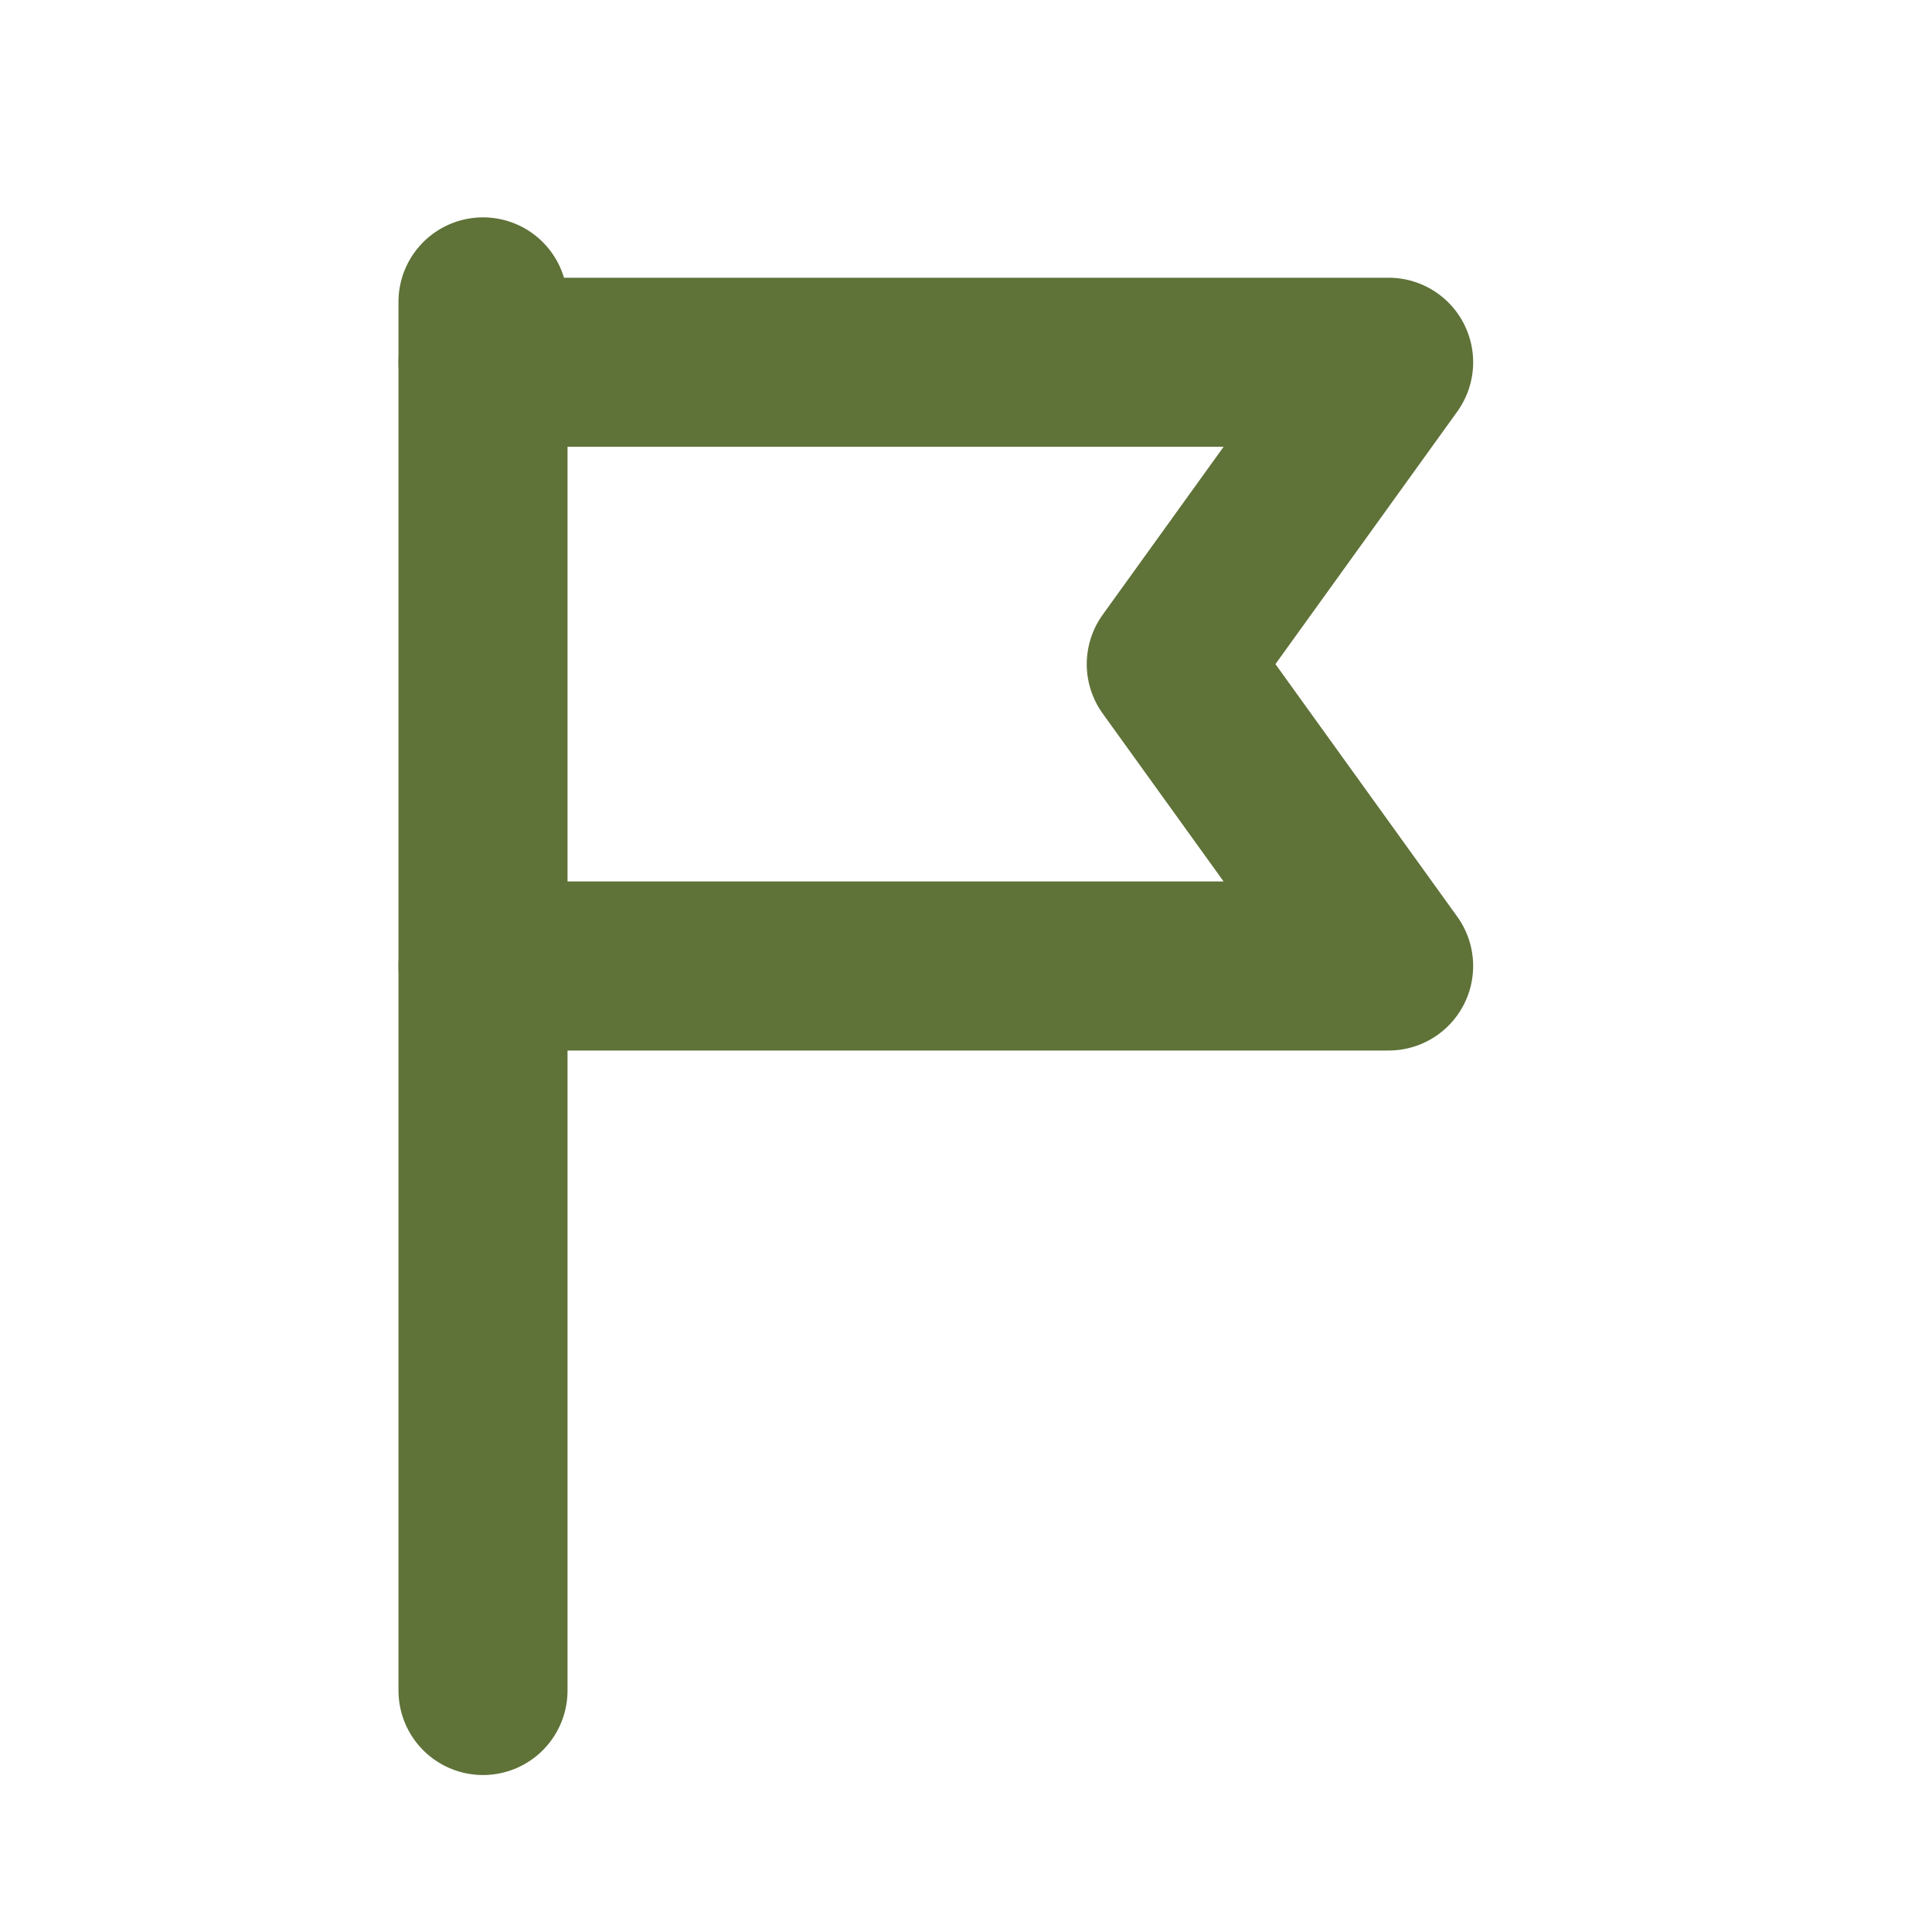
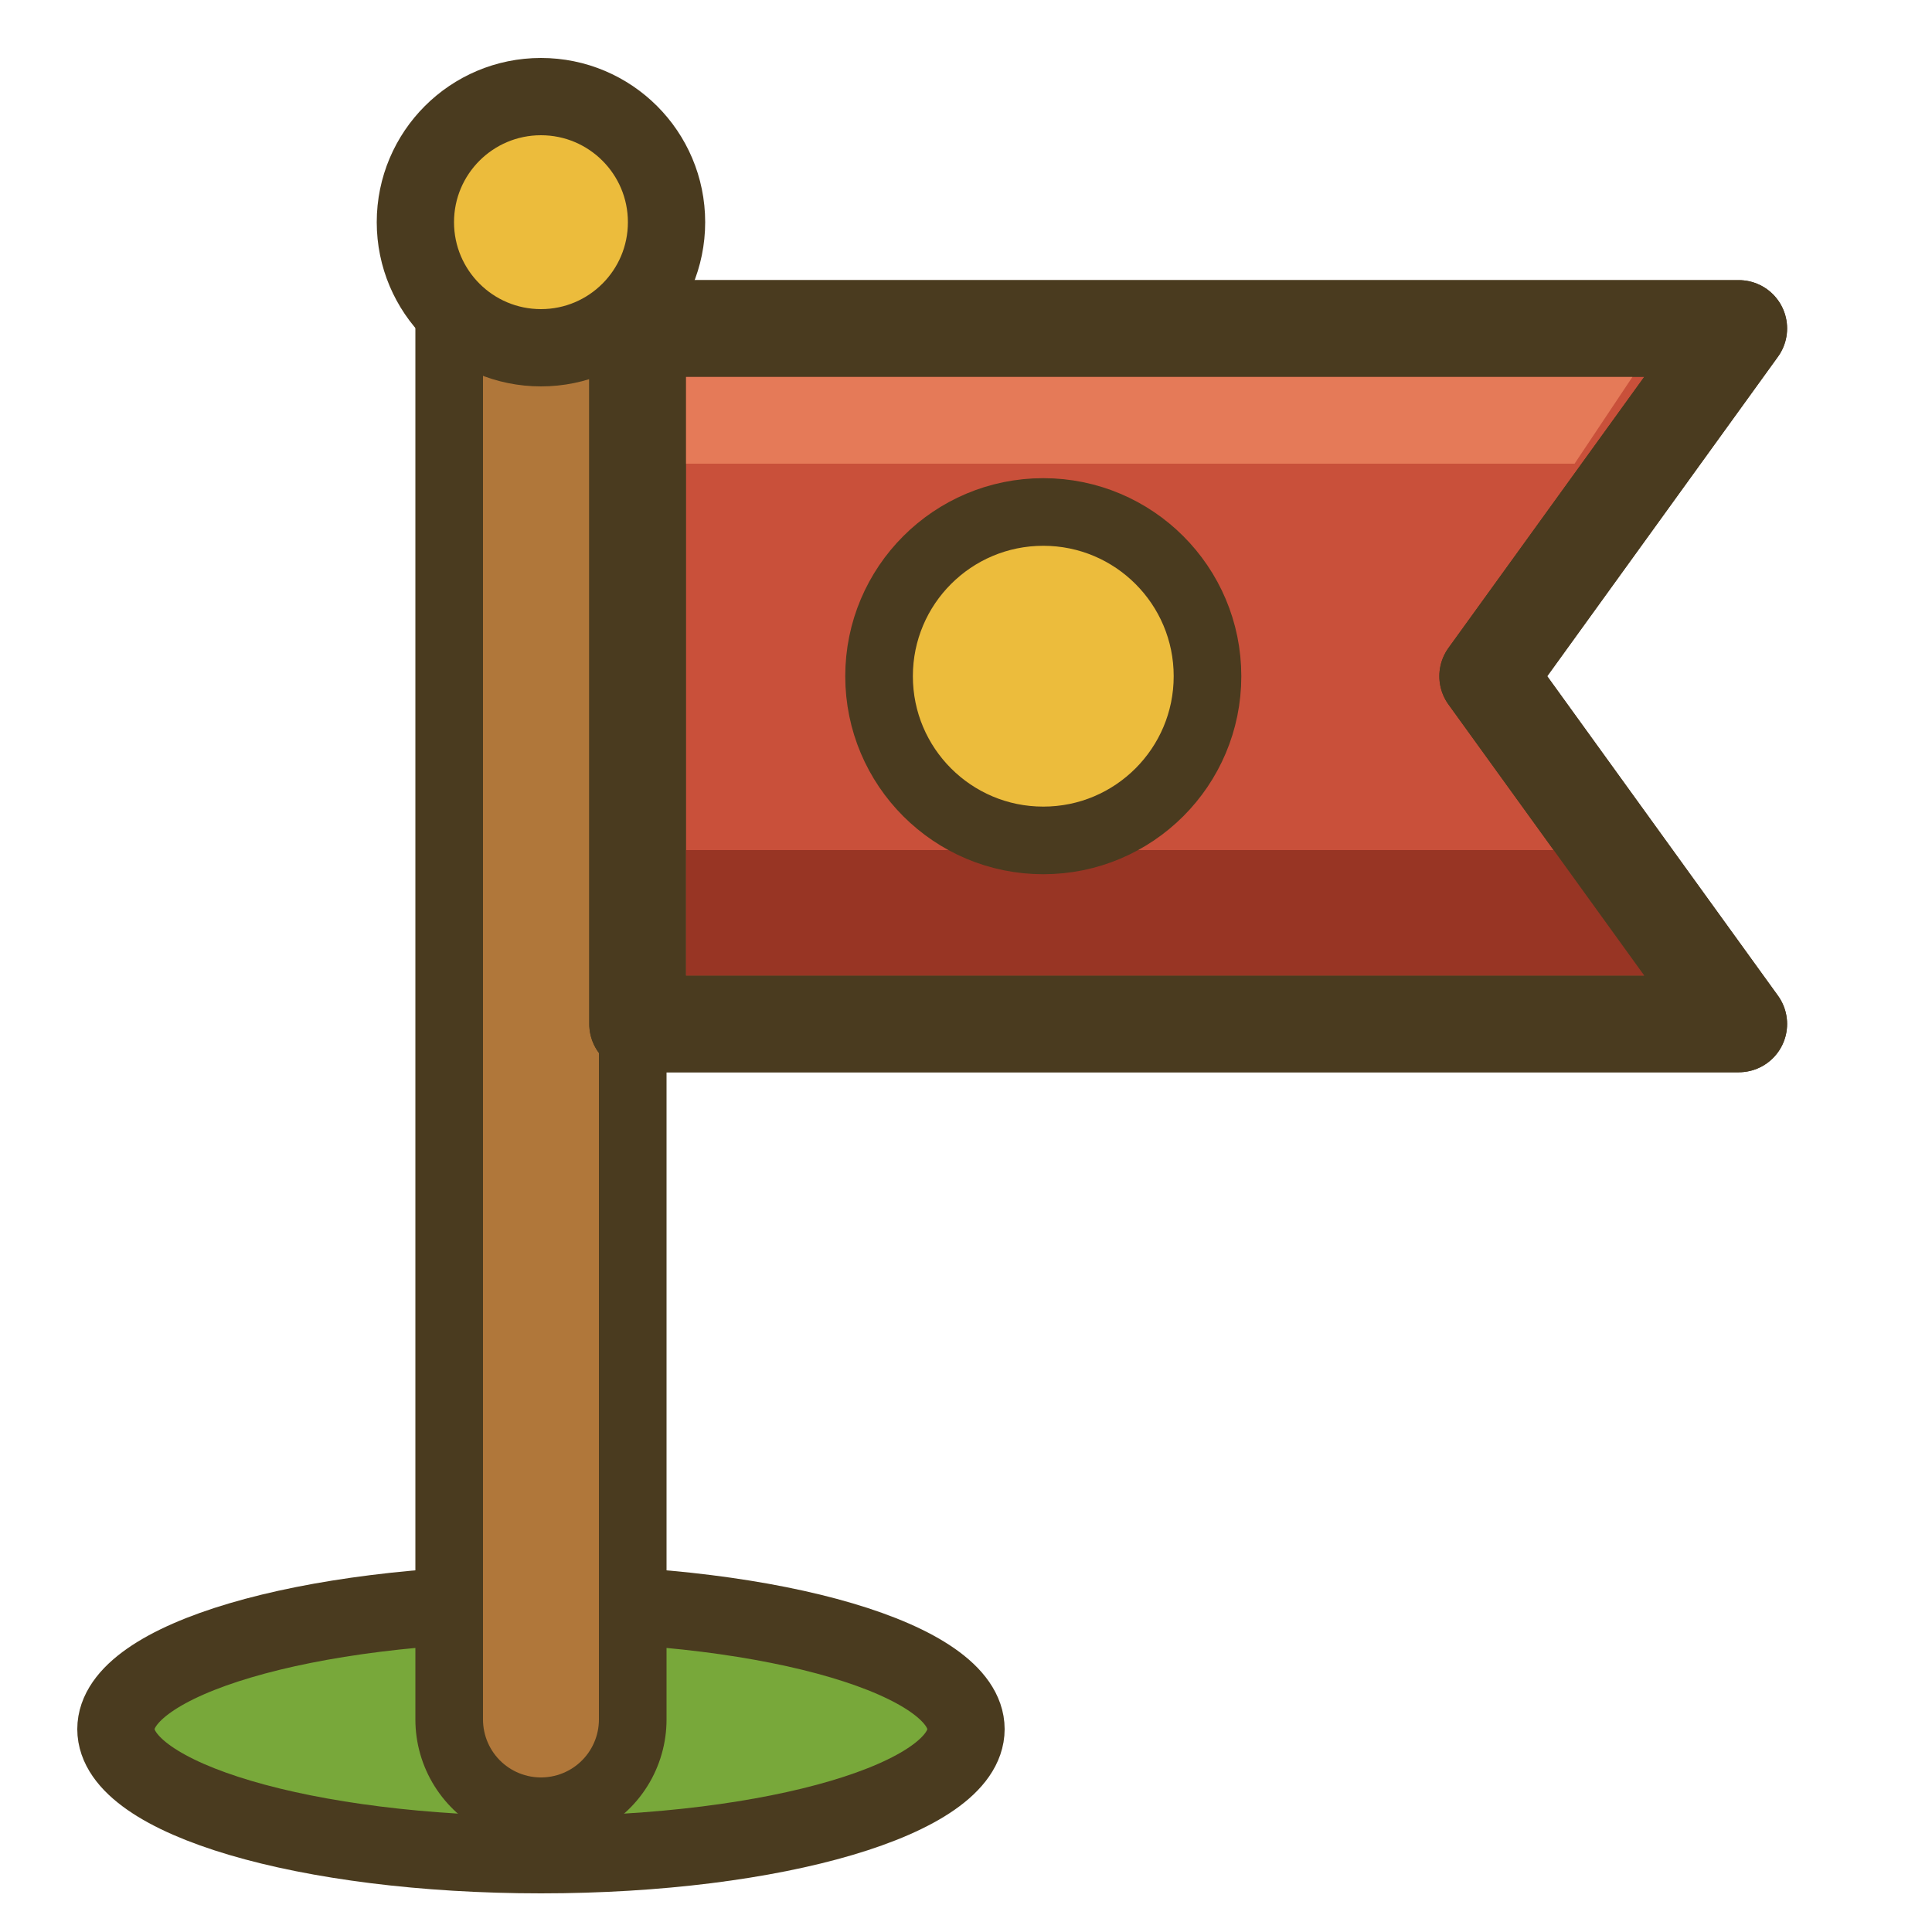
- <svg xmlns="http://www.w3.org/2000/svg" viewBox="0 0 16 16" fill="none" stroke="#5f7238" stroke-width="1.4" stroke-linecap="round" stroke-linejoin="round">
-   <path d="M4 14V2.5" />
-   <path d="M4 3h7.5l-1.8 2.5L11.5 8H4" />
+ <svg xmlns="http://www.w3.org/2000/svg" viewBox="0 0 20 20">
+   <g stroke="#4a3b1f" stroke-width="1" stroke-linejoin="round" stroke-linecap="round">
+     <ellipse cx="5.6" cy="17.9" rx="4.4" ry="1.3" fill="#78a83a" stroke-width=".8" />
+     <path d="M5.6 3.2V17.8" fill="none" stroke="#4a3b1f" stroke-width="2.6" />
+     <path d="M5.6 3.2V17.8" fill="none" stroke="#b0773a" stroke-width="1.2" />
+     <path d="M6.6 3.4H18L15.4 7 18 10.6H6.6Z" fill="#c9503a" />
+     <path d="M7.1 8.8H16.8L17.3 10.1H7.1Z" fill="#983524" stroke="none" />
+     <path d="M7.1 3.9H16.9L16.3 4.8H7.1Z" fill="#e57a58" stroke="none" />
+     <path d="M6.6 3.4H18L15.4 7 18 10.6H6.6Z" fill="none" />
+     <circle cx="10.8" cy="7" r="1.7" fill="#ecbc3c" stroke-width=".7" />
+     <circle cx="5.6" cy="2.3" r="1.3" fill="#ecbc3c" stroke-width=".8" />
+   </g>
</svg>
